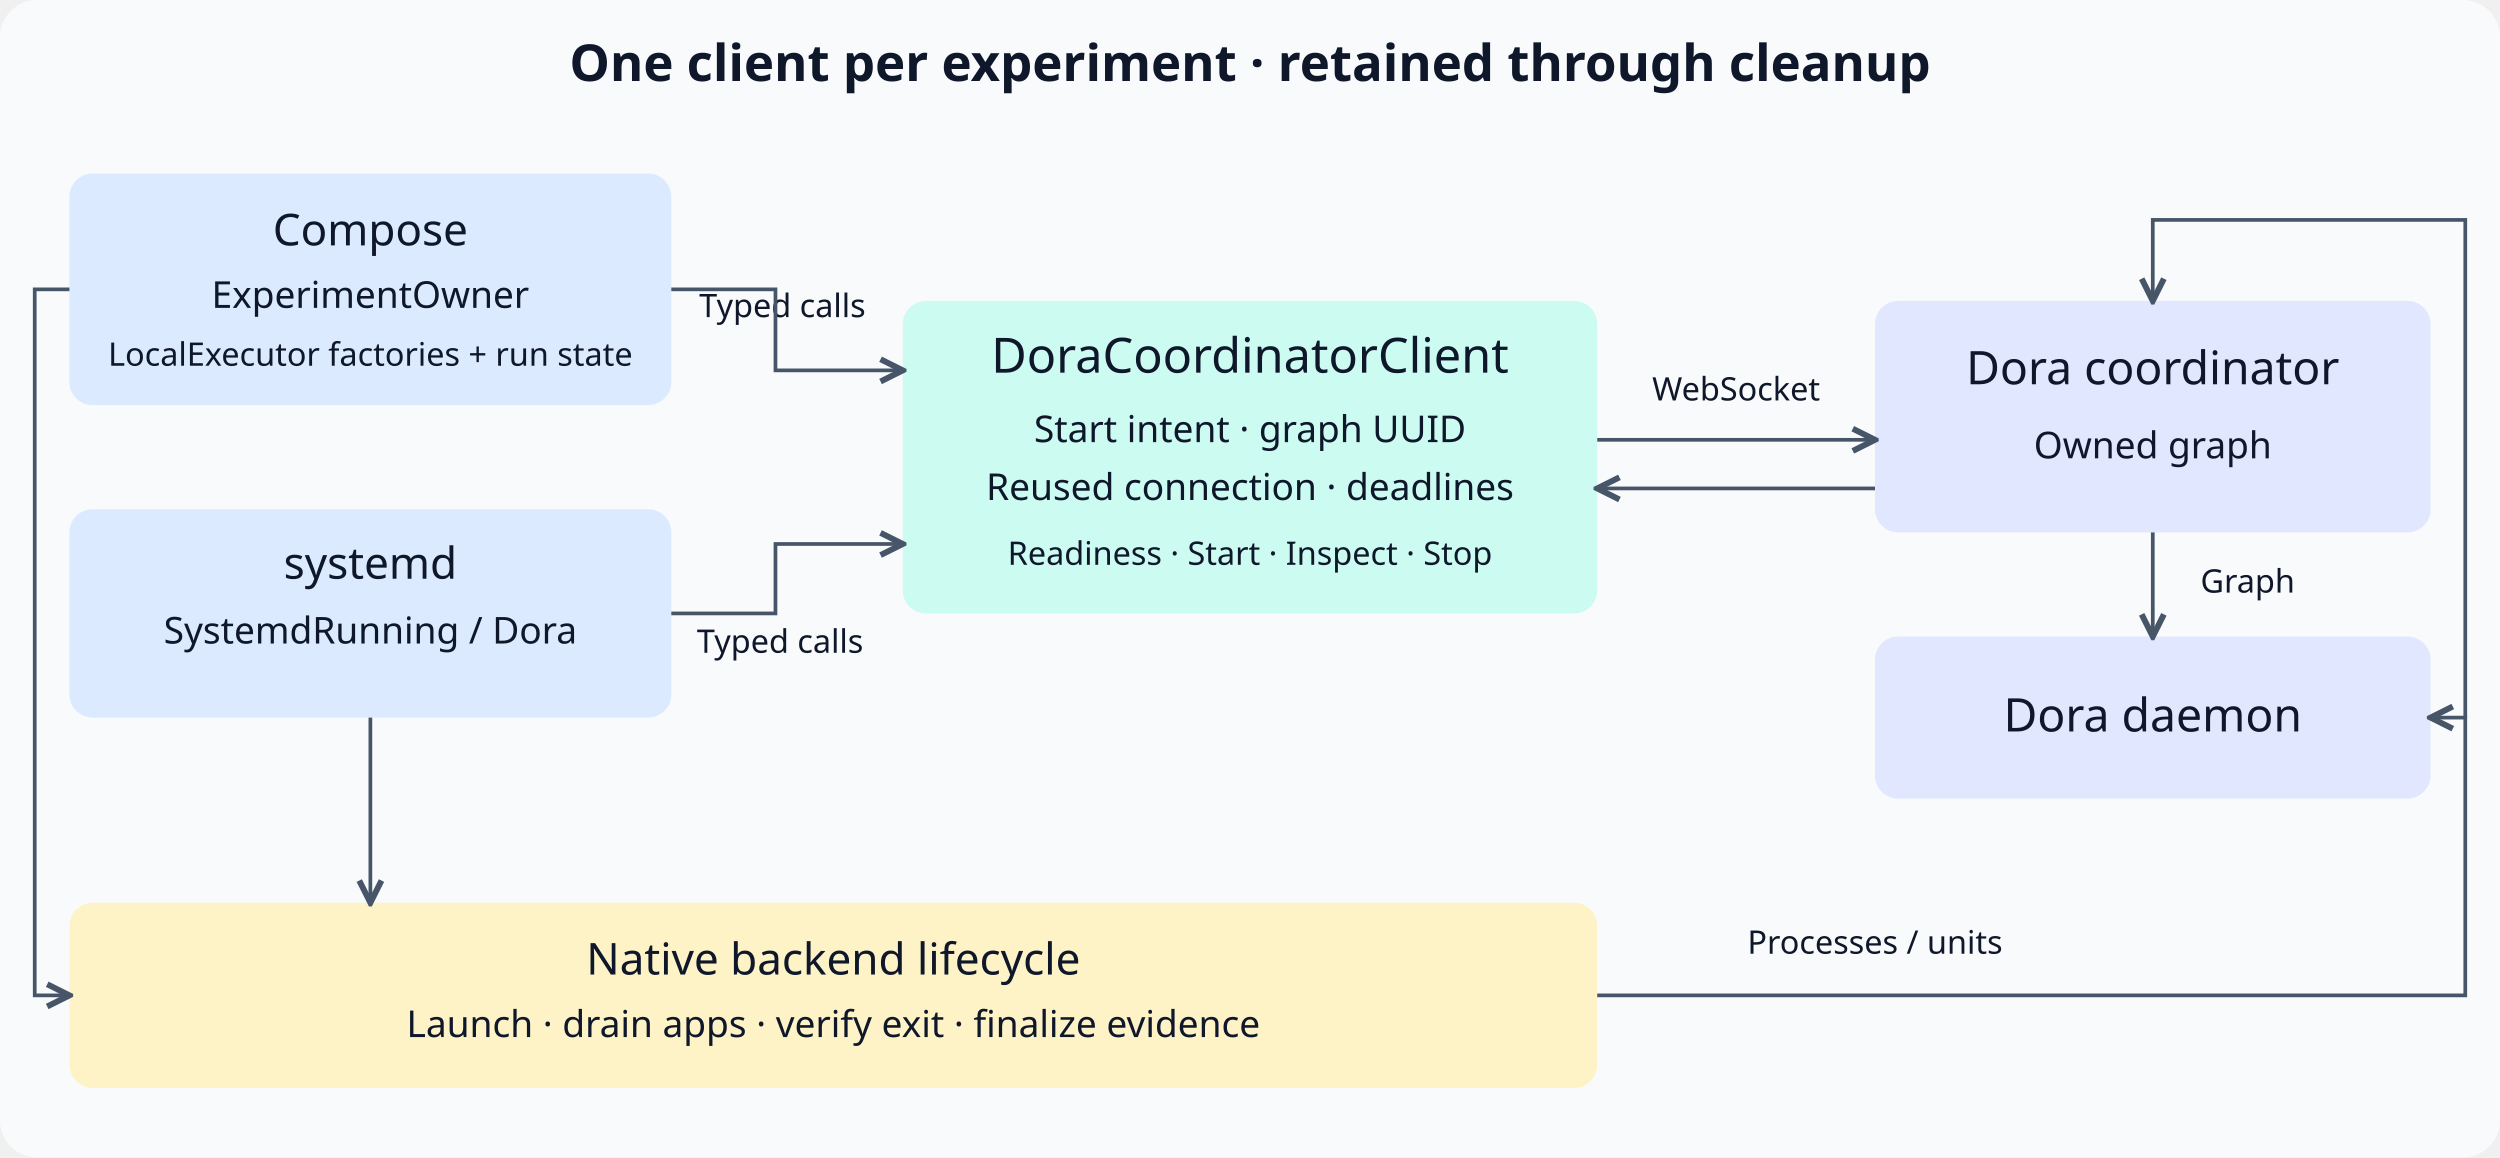
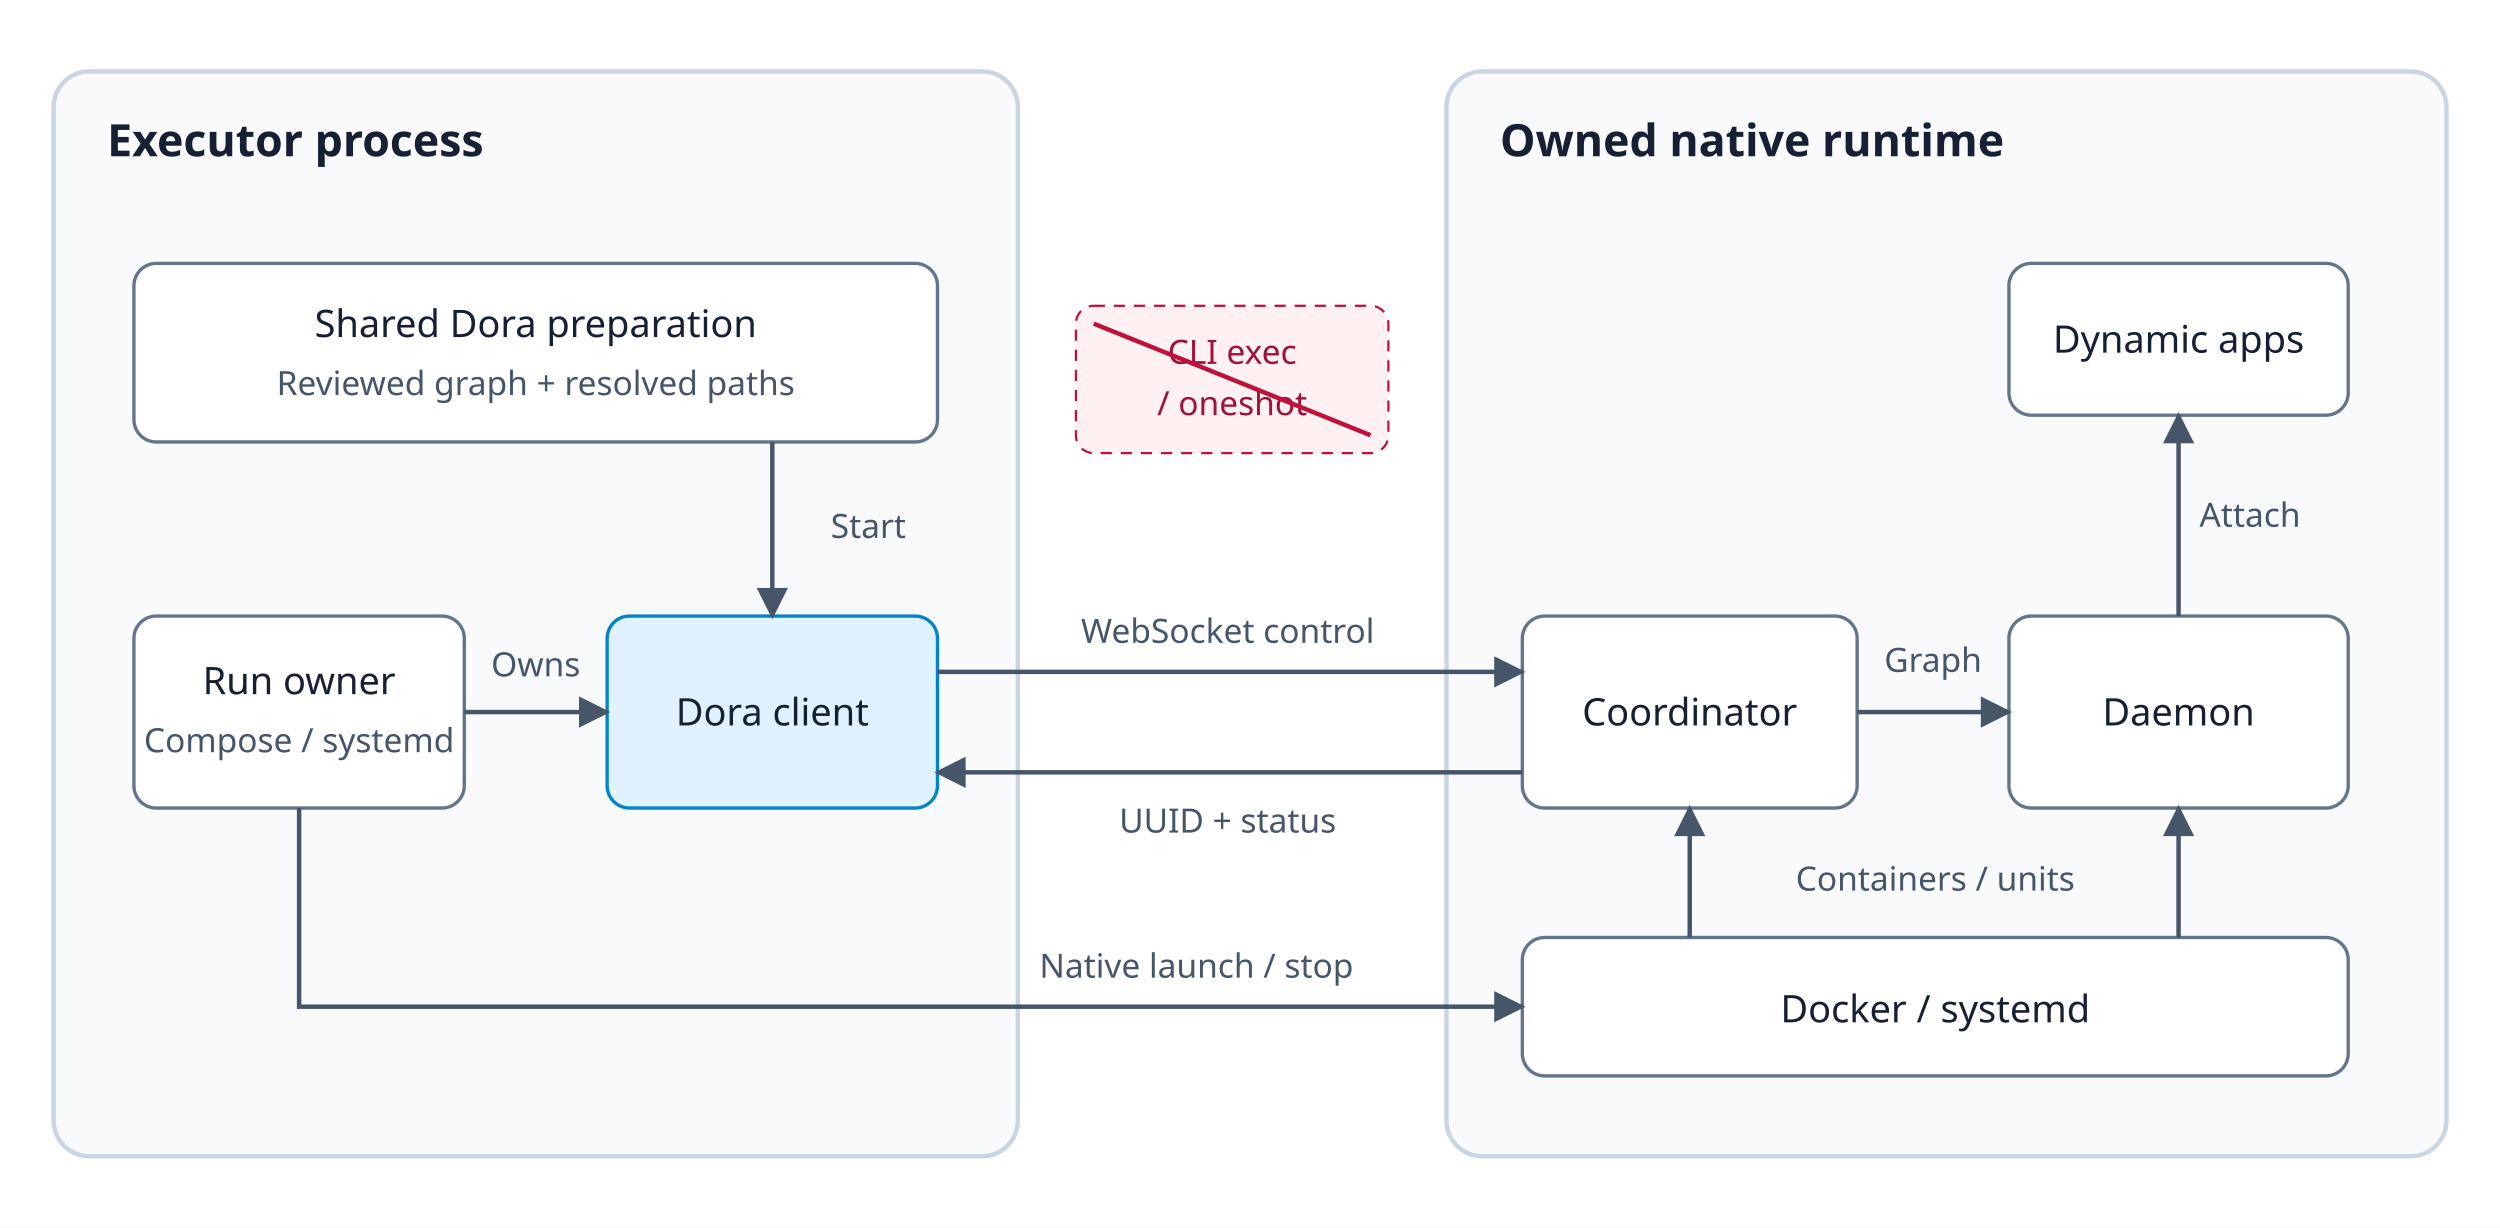
- <svg xmlns="http://www.w3.org/2000/svg" width="1080" height="500" viewBox="0 0 1080 500" role="img" aria-labelledby="title desc">
+ <svg xmlns="http://www.w3.org/2000/svg" width="1120" height="550" viewBox="0 0 1120 550" role="img" aria-labelledby="title desc">
  <defs>
-     <marker id="arrow" markerWidth="8" markerHeight="8" refX="7" refY="4" orient="auto">
-       <path d="M1 1L7 4L1 7" fill="none" stroke="#475569" stroke-width="1.6" />
+     <marker id="arrow" viewBox="0 0 10 10" refX="9" refY="5" markerWidth="7" markerHeight="7" orient="auto-start-reverse">
+       <path d="M 0 0 L 10 5 L 0 10 z" fill="#475569" />
    </marker>
+     <style>
+       text { font-family: system-ui, sans-serif; fill: #172033; font-size: 17px; text-anchor: middle; }
+       .boundary { fill: #f8fafc; stroke: #cbd5e1; stroke-width: 2; }
+       .component { fill: #fff; stroke: #64748b; stroke-width: 1.5; }
+       .client { fill: #e0f2fe; stroke: #0284c7; stroke-width: 1.5; }
+       .label { font-size: 15px; fill: #475569; }
+       .edge { fill: none; stroke: #475569; stroke-width: 2; marker-end: url(#arrow); }
+       .heading { font-size: 20px; font-weight: 650; text-anchor: start; }
+     </style>
  </defs>
-   <rect width="1080" height="500" rx="16" fill="#f8fafc" />
-   <g font-family="sans-serif" fill="#0f172a" text-anchor="middle">
-     <text x="540" y="35" font-size="22" font-weight="600">One client per experiment · retained through cleanup</text>
-     <rect x="30" y="75" width="260" height="100" rx="10" fill="#dbeafe" />
-     <text x="160" y="106" font-size="19">Compose</text>
-     <text x="160" y="133" font-size="16">ExperimentOwner</text>
-     <text x="160" y="158" font-size="14">LocalExecutor factories + run state</text>
-     <rect x="30" y="220" width="260" height="90" rx="10" fill="#dbeafe" />
-     <text x="160" y="250" font-size="19">systemd</text>
-     <text x="160" y="278" font-size="16">SystemdRunning / Dora</text>
-     <rect x="390" y="130" width="300" height="135" rx="10" fill="#ccfbf1" />
-     <text x="540" y="161" font-size="21">DoraCoordinatorClient</text>
-     <text x="540" y="191" font-size="16">Start intent · graph UUID</text>
-     <text x="540" y="216" font-size="16">Reused connection · deadlines</text>
-     <text x="540" y="244" font-size="14">Readiness · Start · Inspect · Stop</text>
-     <rect x="810" y="130" width="240" height="100" rx="10" fill="#e0e7ff" />
-     <text x="930" y="166" font-size="20">Dora coordinator</text>
-     <text x="930" y="198" font-size="16">Owned graph</text>
-     <rect x="810" y="275" width="240" height="70" rx="10" fill="#e0e7ff" />
-     <text x="930" y="316" font-size="20">Dora daemon</text>
-     <rect x="30" y="390" width="660" height="80" rx="10" fill="#fef3c7" />
-     <text x="360" y="421" font-size="19">Native backend lifecycle</text>
-     <text x="360" y="448" font-size="16">Launch · drain apps · verify exit · finalize evidence</text>
-     <text x="338" y="137" font-size="14">Typed calls</text>
-     <text x="337" y="282" font-size="14">Typed calls</text>
-     <text x="750" y="173" font-size="14">WebSocket</text>
-     <text x="971" y="256" font-size="14">Graph</text>
-     <text x="810" y="412" font-size="14">Processes / units</text>
-   </g>
-   <g fill="none" stroke="#475569" stroke-width="1.6" marker-end="url(#arrow)">
-     <path d="M290 125H335V160H390" />
-     <path d="M290 265H335V235H390" />
-     <path d="M690 190H810" />
-     <path d="M810 211H690" />
-     <path d="M930 230V275" />
-     <path d="M30 125H15V430H30" />
-     <path d="M160 310V390" />
-     <path d="M690 430H1065V310H1050" />
-     <path d="M1065 310V95H930V130" />
-   </g>
+   <rect width="1120" height="550" fill="#fff" />
+   <rect class="boundary" x="24" y="32" width="432" height="486" rx="16" />
+   <rect class="boundary" x="648" y="32" width="448" height="486" rx="16" />
+   <text class="heading" x="48" y="70">Executor process</text>
+   <text class="heading" x="672" y="70">Owned native runtime</text>
+   <rect class="component" x="60" y="118" width="360" height="80" rx="10" />
+   <text x="240" y="151">Shared Dora preparation</text>
+   <text class="label" x="240" y="177">Reviewed graph + resolved paths</text>
+   <rect class="component" x="60" y="276" width="148" height="86" rx="10" />
+   <text x="134" y="311">Run owner</text>
+   <text class="label" x="134" y="337">Compose / systemd</text>
+   <rect class="client" x="272" y="276" width="148" height="86" rx="10" />
+   <text x="346" y="325">Dora client</text>
+   <path class="edge" d="M346 198 V276" />
+   <text class="label" x="389" y="241">Start</text>
+   <path class="edge" d="M208 319 H272" />
+   <text class="label" x="240" y="303">Owns</text>
+   <rect class="component" x="682" y="276" width="150" height="86" rx="10" />
+   <text x="757" y="325">Coordinator</text>
+   <rect class="component" x="900" y="276" width="152" height="86" rx="10" />
+   <text x="976" y="325">Daemon</text>
+   <rect class="component" x="900" y="118" width="152" height="68" rx="10" />
+   <text x="976" y="158">Dynamic apps</text>
+   <path class="edge" d="M420 301 H682" />
+   <text class="label" x="550" y="288">WebSocket control</text>
+   <path class="edge" d="M682 346 H420" />
+   <text class="label" x="550" y="373">UUID + status</text>
+   <path class="edge" d="M832 319 H900" />
+   <text class="label" x="866" y="301">Graph</text>
+   <path class="edge" d="M976 276 V186" />
+   <text class="label" x="1008" y="236">Attach</text>
+   <rect class="component" x="682" y="420" width="370" height="62" rx="10" />
+   <text x="867" y="458">Docker / systemd</text>
+   <path class="edge" d="M134 362 V451 H682" />
+   <text class="label" x="536" y="438">Native launch / stop</text>
+   <path class="edge" d="M757 420 V362" />
+   <path class="edge" d="M976 420 V362" />
+   <text class="label" x="867" y="399">Containers / units</text>
+   <rect x="482" y="137" width="140" height="66" rx="8" fill="#fff1f2" stroke="#be123c" stroke-dasharray="5 4" />
+   <text x="552" y="163" style="font-size:15px;fill:#9f1239">CLI exec</text>
+   <text x="552" y="186" style="font-size:15px;fill:#9f1239">/ oneshot</text>
+   <path d="M490 145 L614 195" stroke="#be123c" stroke-width="2" />
</svg>
